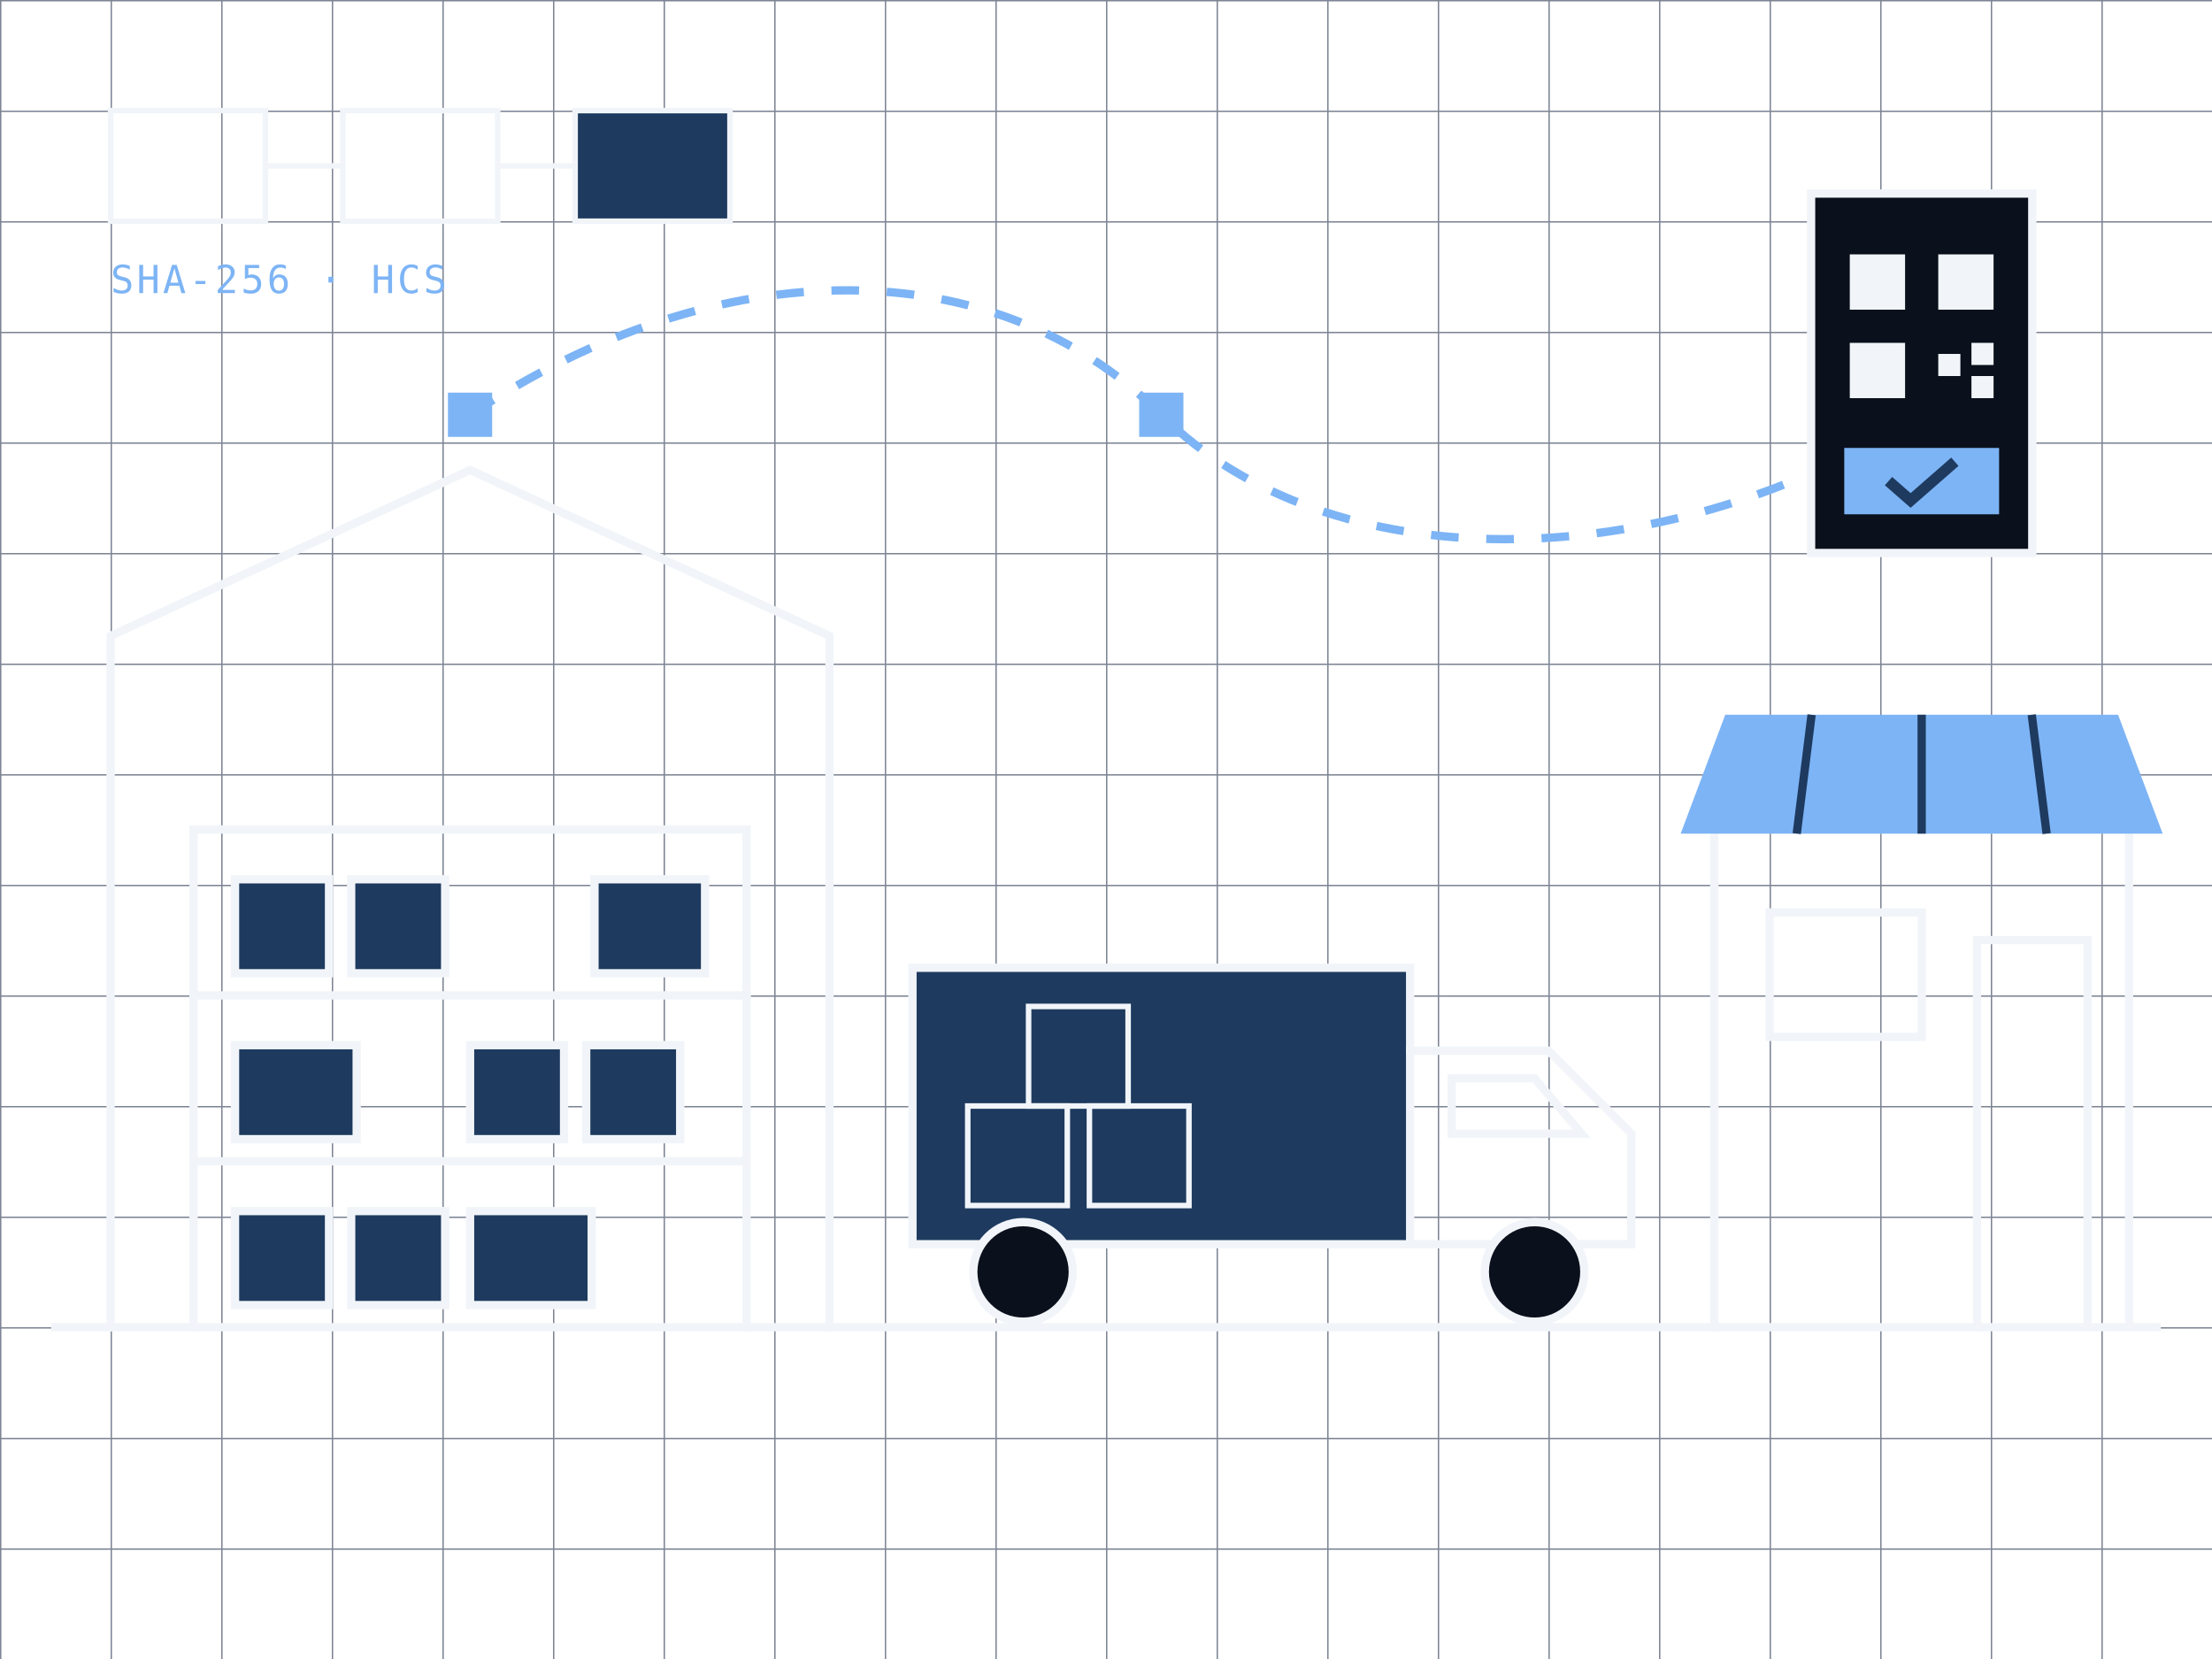
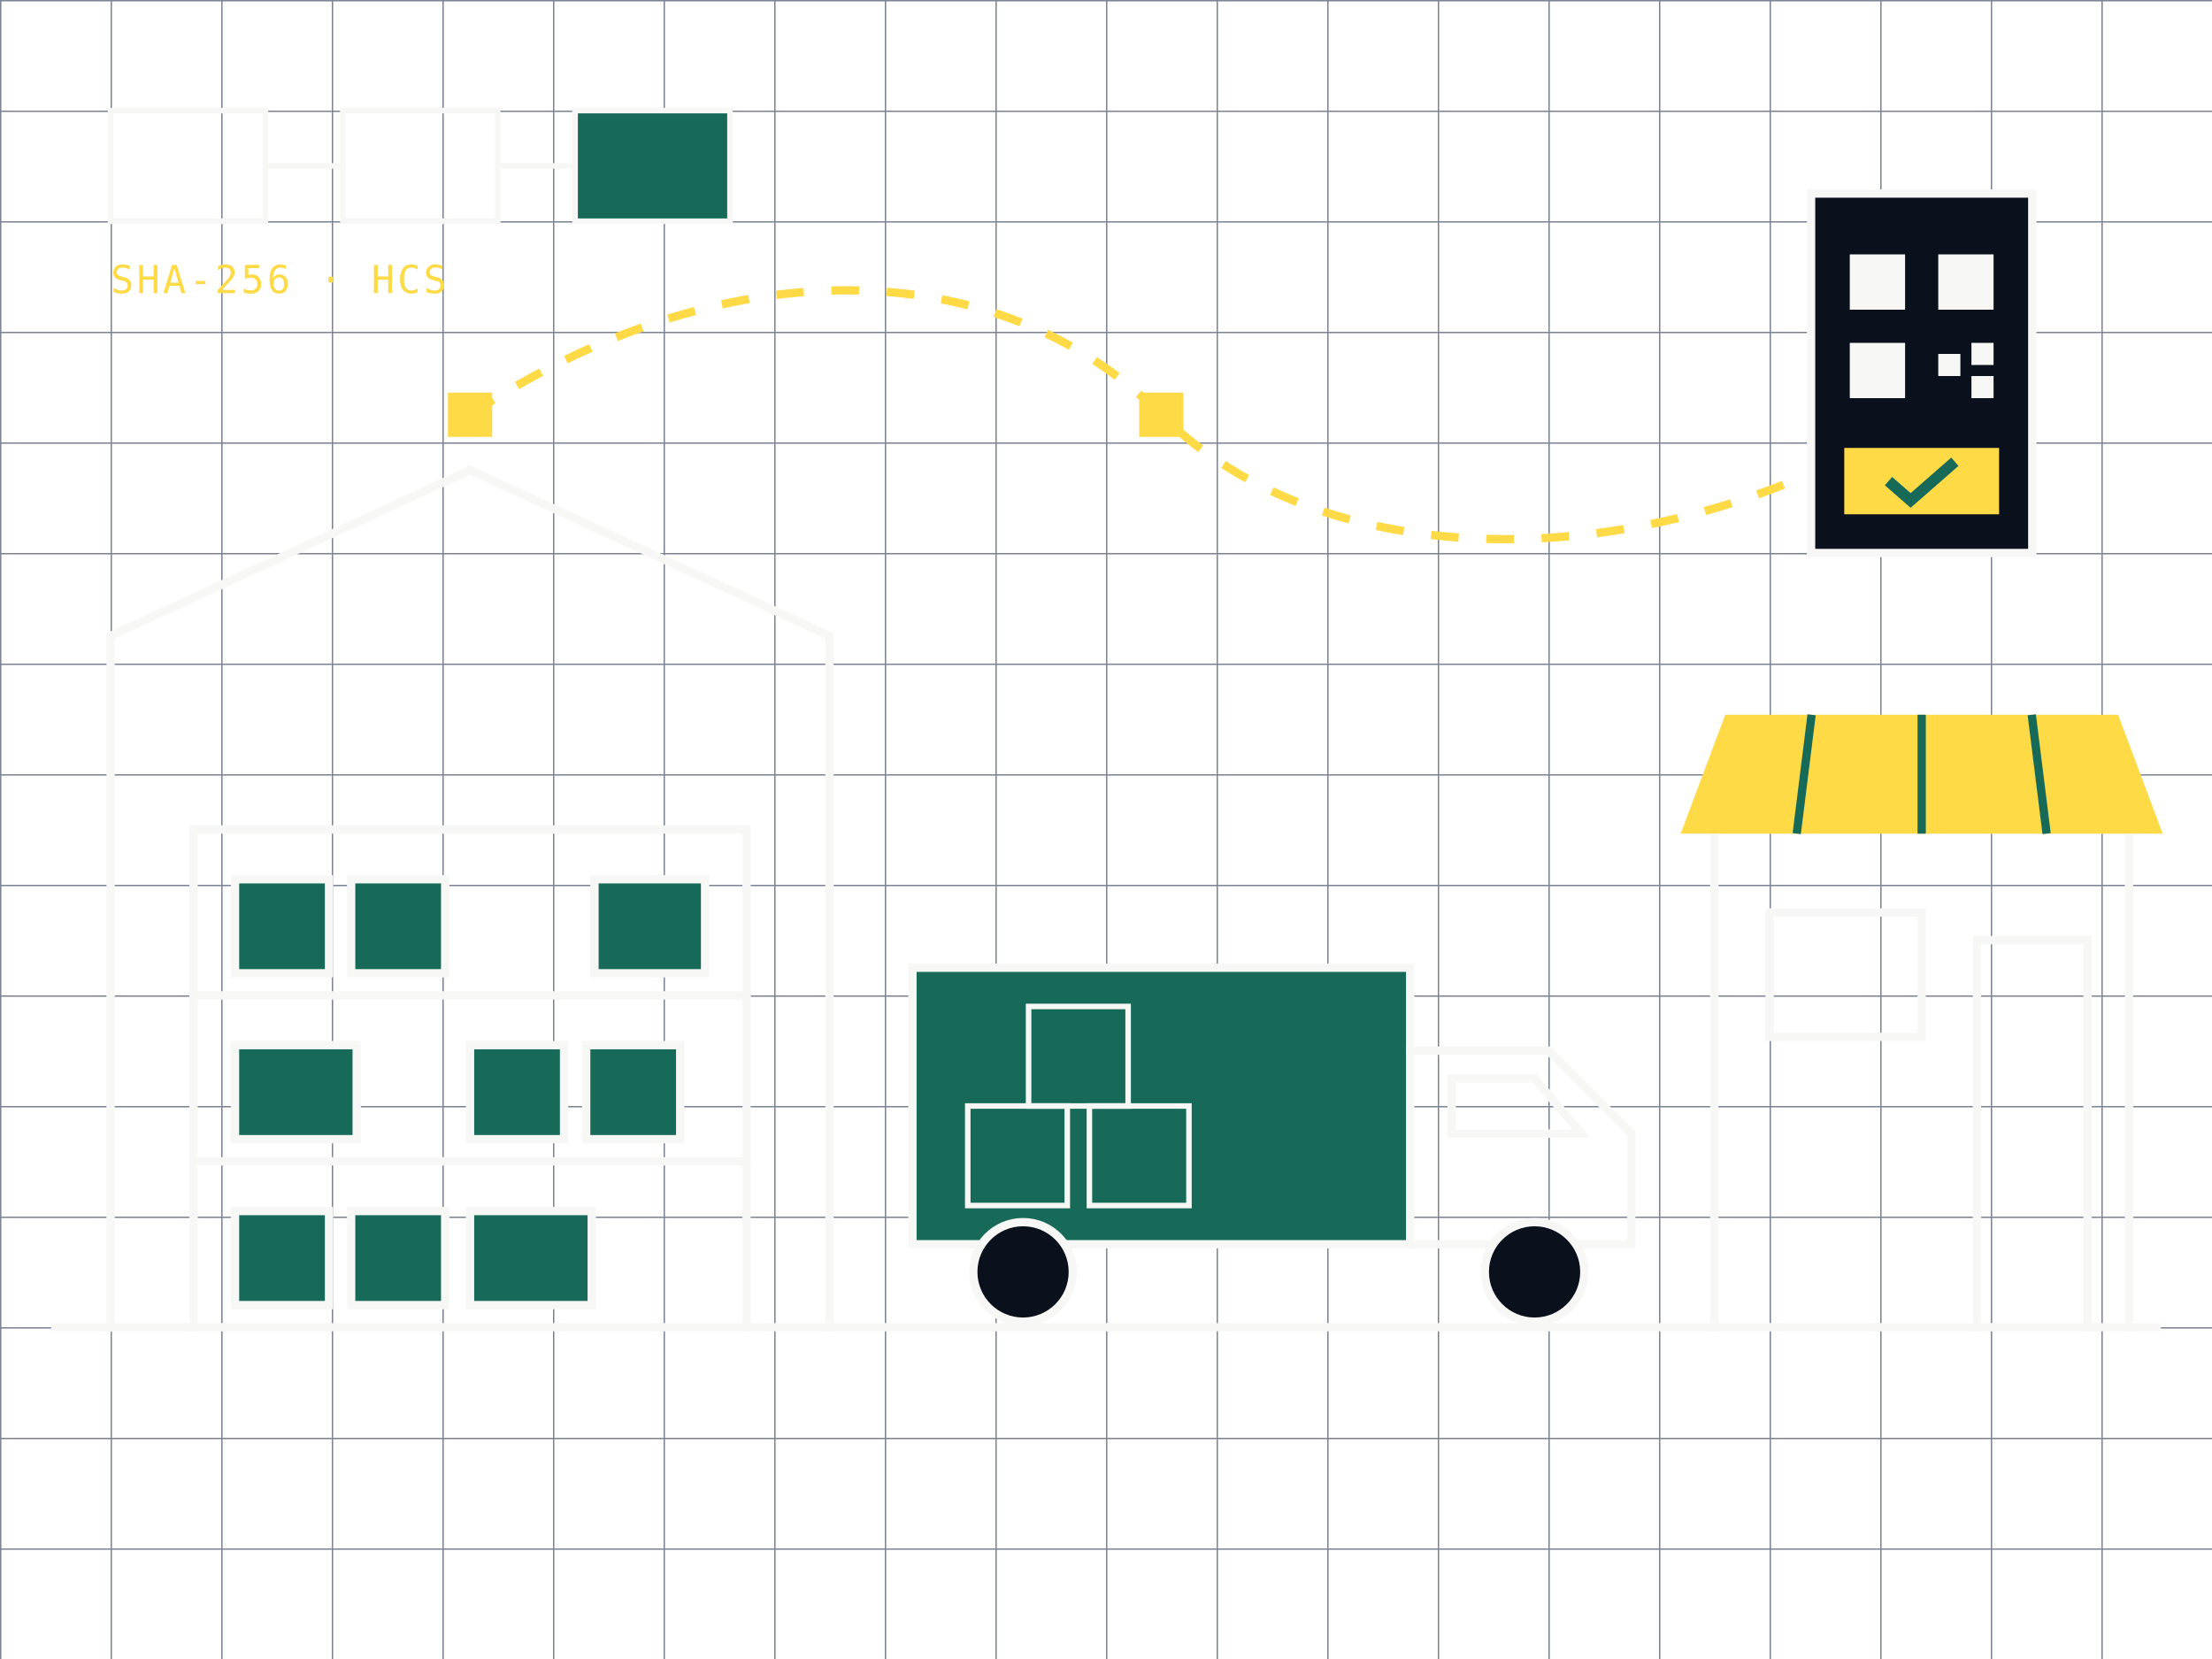
<svg xmlns="http://www.w3.org/2000/svg" viewBox="0 0 800 600" role="img" aria-labelledby="t">
  <defs>
    <pattern id="grid" width="40" height="40" patternUnits="userSpaceOnUse">
      <path d="M40 0H0V40" fill="none" stroke="#26344D" stroke-width="1" />
    </pattern>
  </defs>
  <rect width="800" height="600" fill="url(#grid)" opacity="0.6" />
-   <g fill="none" stroke="#F1F5F9" stroke-width="3" stroke-linejoin="miter" stroke-linecap="square">
+   <g fill="none" stroke="#F7F8F6" stroke-width="3" stroke-linejoin="miter" stroke-linecap="square">
    <path d="M20 480H780" />
    <path d="M40 480V230L170 170L300 230V480" />
    <path d="M70 480V300H270V480" />
    <path d="M70 360H270M70 420H270" />
-     <g fill="#1E3A5F">
+     <g fill="#176A57">
      <rect x="85" y="318" width="34" height="34" />
      <rect x="127" y="318" width="34" height="34" />
      <rect x="215" y="318" width="40" height="34" />
      <rect x="85" y="378" width="44" height="34" />
      <rect x="170" y="378" width="34" height="34" />
      <rect x="212" y="378" width="34" height="34" />
      <rect x="85" y="438" width="34" height="34" />
      <rect x="127" y="438" width="34" height="34" />
      <rect x="170" y="438" width="44" height="34" />
    </g>
-     <rect x="330" y="350" width="180" height="100" fill="#1E3A5F" />
+     <rect x="330" y="350" width="180" height="100" fill="#176A57" />
    <path d="M510 380H560L590 410V450H510" />
    <path d="M525 390H555L572 410H525Z" />
    <circle cx="370" cy="460" r="18" fill="#0A101C" />
    <circle cx="555" cy="460" r="18" fill="#0A101C" />
    <g stroke-width="2">
      <rect x="350" y="400" width="36" height="36" />
      <rect x="394" y="400" width="36" height="36" />
      <rect x="372" y="364" width="36" height="36" />
    </g>
    <path d="M620 480V300H770V480" />
-     <path d="M610 300H780L765 260H625Z" fill="#7DB4F5" stroke="#7DB4F5" />
-     <path d="M655 260L650 300M695 260V300M735 260L740 300" stroke="#1E3A5F" stroke-width="3" />
+     <path d="M610 300H780L765 260H625Z" fill="#FFDA47" stroke="#FFDA47" />
+     <path d="M655 260L650 300M695 260V300M735 260L740 300" stroke="#176A57" stroke-width="3" />
    <rect x="640" y="330" width="55" height="45" />
    <path d="M715 480V340H755V480" />
  </g>
-   <path d="M170 150C260 90 360 90 420 150S600 210 695 150" fill="none" stroke="#7DB4F5" stroke-width="3" stroke-dasharray="10 10" />
-   <g fill="#7DB4F5">
+   <path d="M170 150C260 90 360 90 420 150S600 210 695 150" fill="none" stroke="#FFDA47" stroke-width="3" stroke-dasharray="10 10" />
+   <g fill="#FFDA47">
    <rect x="162" y="142" width="16" height="16" />
    <rect x="412" y="142" width="16" height="16" />
  </g>
  <g transform="translate(655 70)">
-     <rect width="80" height="130" fill="#0A101C" stroke="#F1F5F9" stroke-width="3" />
-     <g fill="#F1F5F9">
+     <rect width="80" height="130" fill="#0A101C" stroke="#F7F8F6" stroke-width="3" />
+     <g fill="#F7F8F6">
      <rect x="14" y="22" width="20" height="20" />
      <rect x="46" y="22" width="20" height="20" />
      <rect x="14" y="54" width="20" height="20" />
      <rect x="46" y="58" width="8" height="8" />
      <rect x="58" y="54" width="8" height="8" />
      <rect x="58" y="66" width="8" height="8" />
    </g>
-     <rect x="12" y="92" width="56" height="24" fill="#7DB4F5" />
-     <path d="M28 104L36 111L52 97" fill="none" stroke="#1E3A5F" stroke-width="4" />
+     <rect x="12" y="92" width="56" height="24" fill="#FFDA47" />
+     <path d="M28 104L36 111L52 97" fill="none" stroke="#176A57" stroke-width="4" />
  </g>
  <g transform="translate(40 40)" font-family="IBM Plex Mono, monospace" font-size="14">
-     <g fill="none" stroke="#F1F5F9" stroke-width="2">
+     <g fill="none" stroke="#F7F8F6" stroke-width="2">
      <rect width="56" height="40" />
      <rect x="84" width="56" height="40" />
-       <rect x="168" width="56" height="40" fill="#1E3A5F" />
+       <rect x="168" width="56" height="40" fill="#176A57" />
      <path d="M56 20H84M140 20H168" />
    </g>
-     <text x="0" y="66" fill="#7DB4F5" letter-spacing="1">SHA-256 · HCS</text>
+     <text x="0" y="66" fill="#FFDA47" letter-spacing="1">SHA-256 · HCS</text>
  </g>
</svg>
